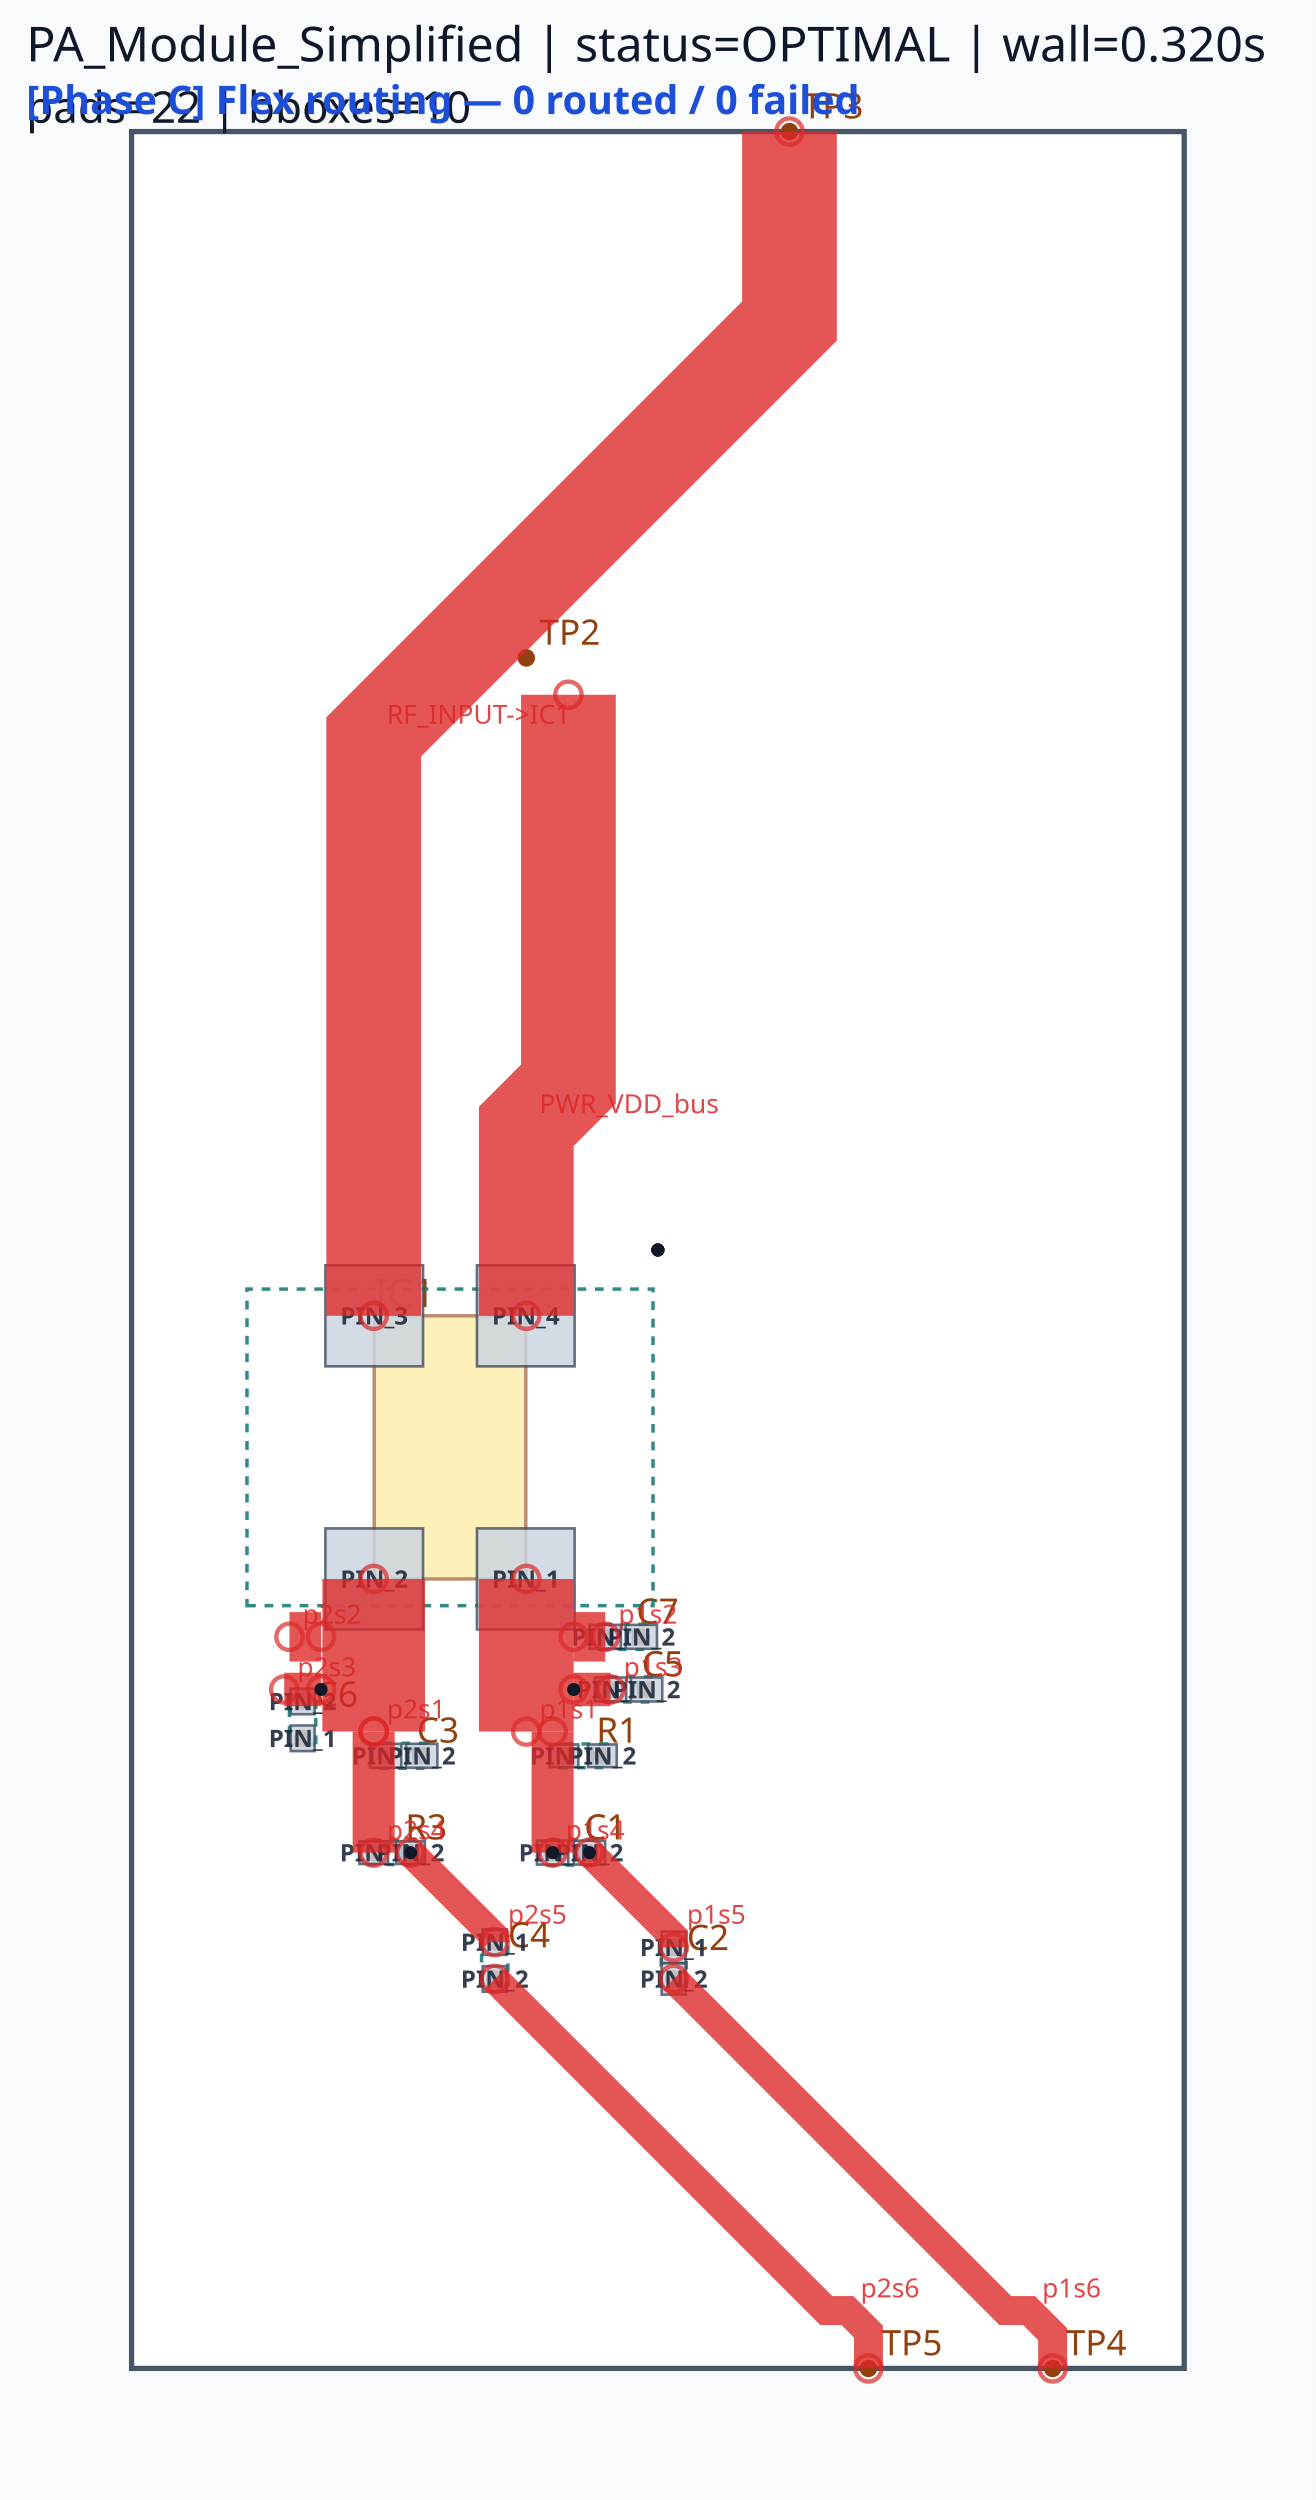
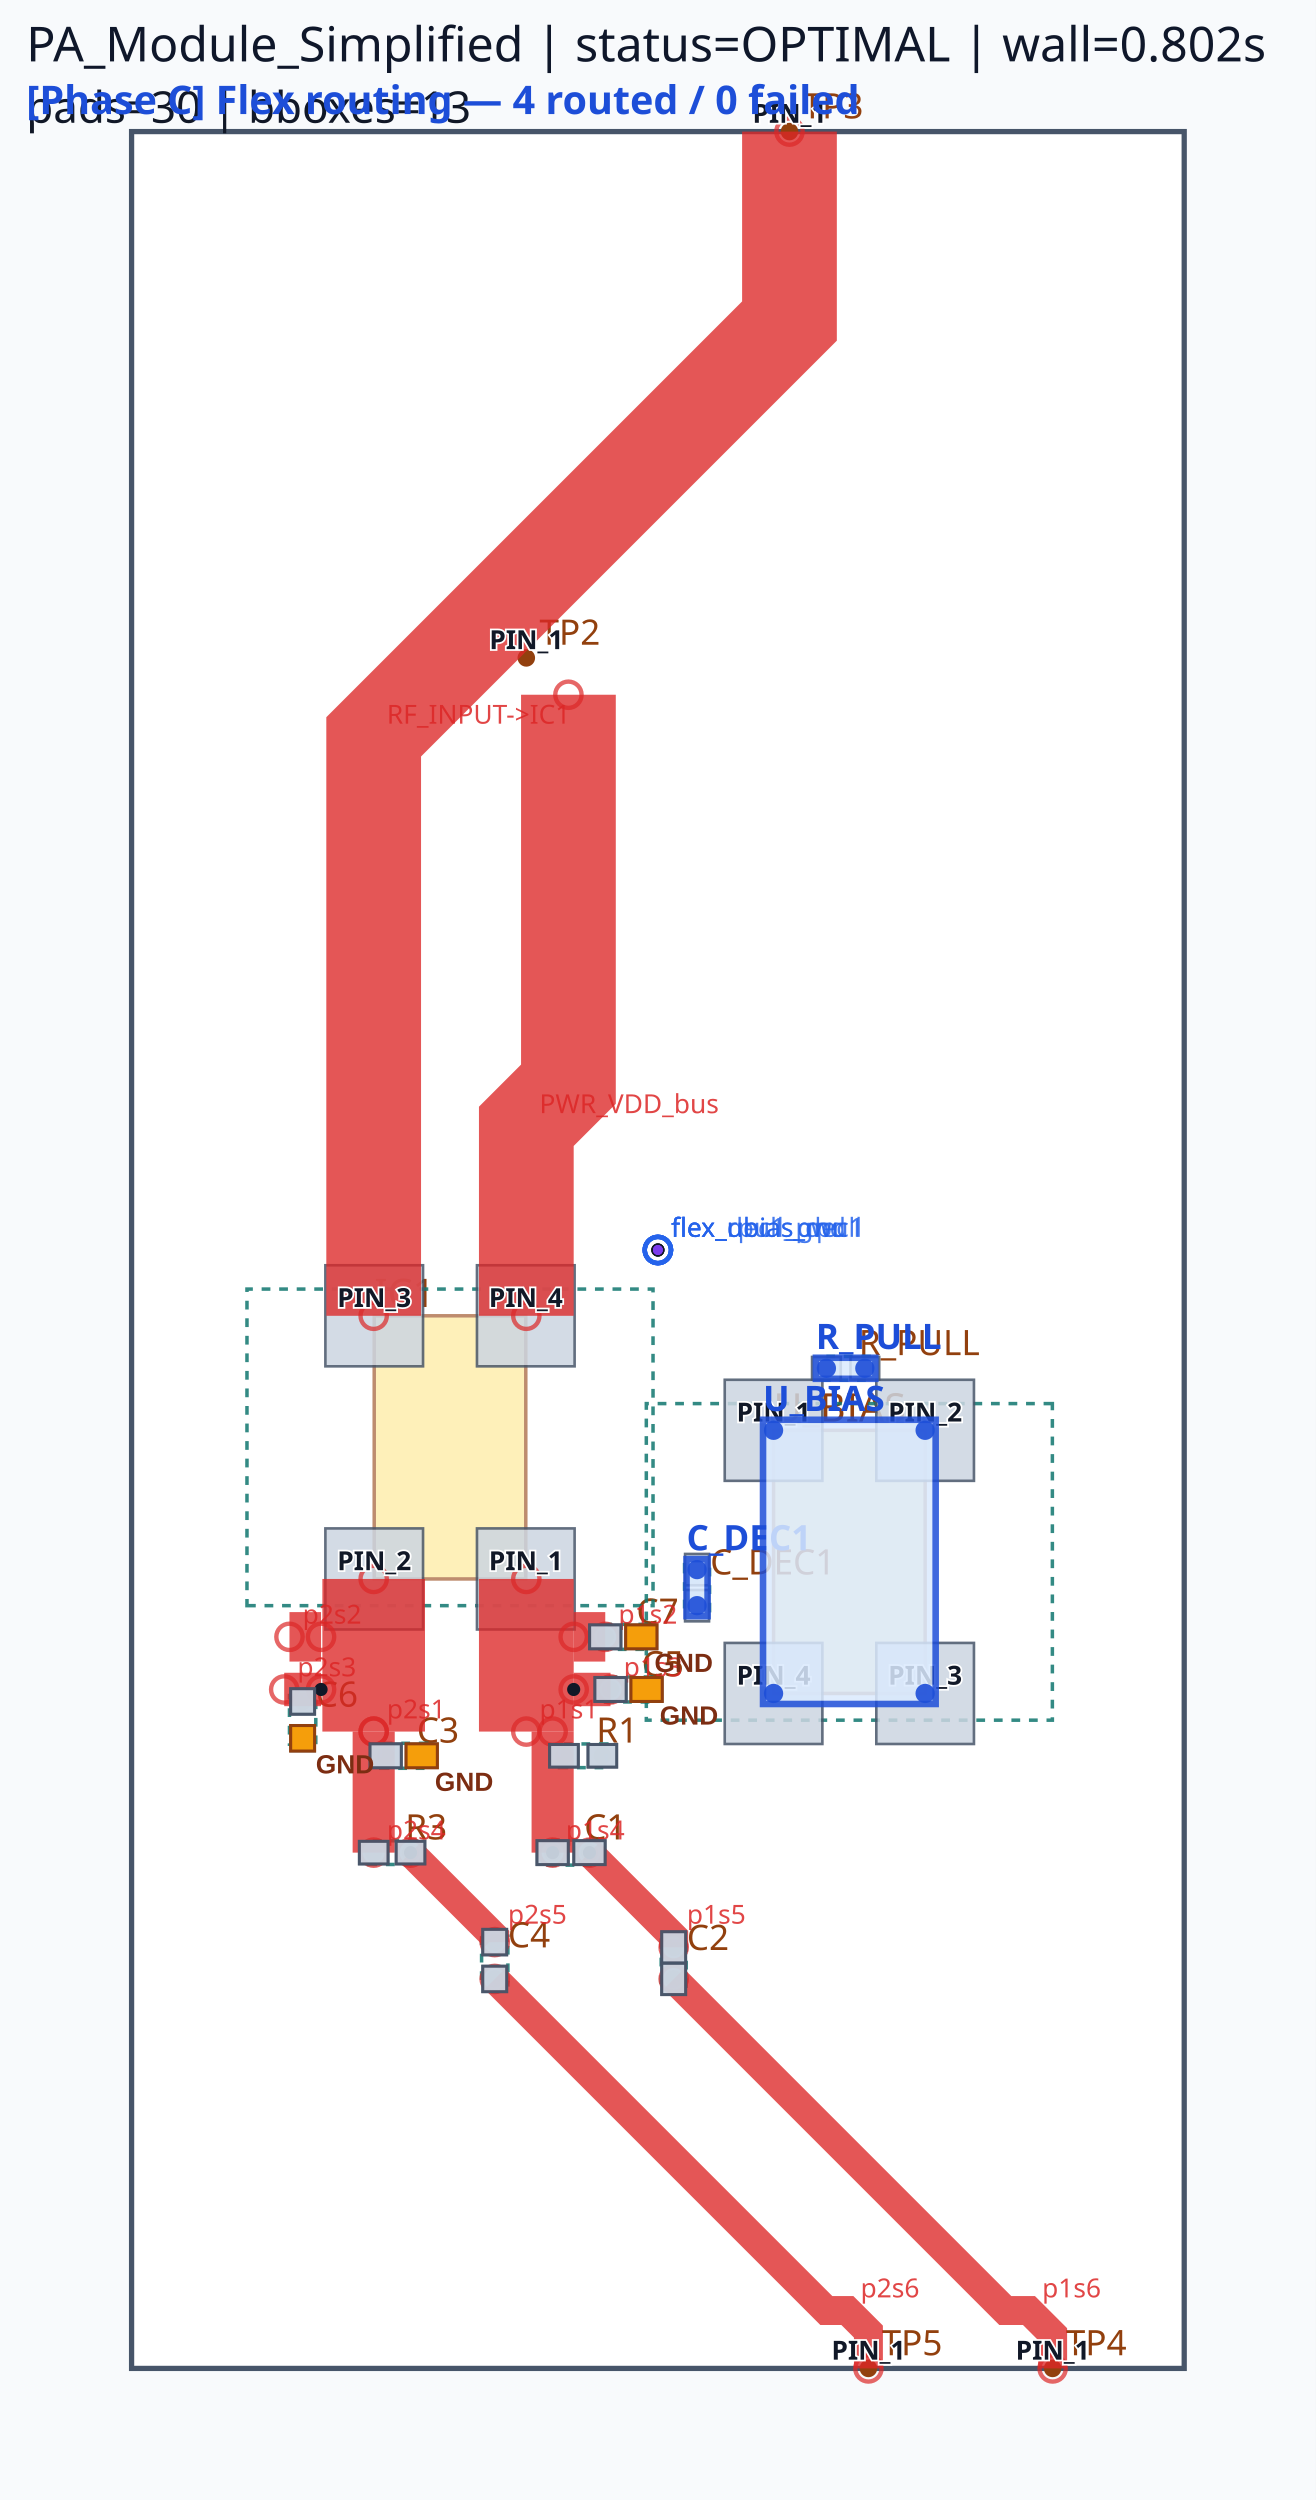
<svg xmlns="http://www.w3.org/2000/svg" viewBox="0 0 300.0 570.0" width="300.0" height="570.0">
  <rect x="0" y="0" width="100%" height="100%" fill="#f8fafc" />
  <rect x="30.00" y="30.00" width="240.00" height="510.00" fill="#ffffff" stroke="#475569" stroke-width="1.2" />
  <rect x="85.32" y="300.00" width="34.56" height="60.00" fill="#fde68a" stroke="#92400e" stroke-width="0.8" opacity="0.6" />
  <text x="85.32" y="298.00" font-family="sans-serif" font-size="9" fill="#92400e">IC1</text>
  <circle cx="120.00" cy="150.00" r="2" fill="#92400e" />
  <text x="123.00" y="147.00" font-family="sans-serif" font-size="8" fill="#92400e">TP2</text>
  <circle cx="180.00" cy="30.00" r="2" fill="#92400e" />
  <text x="183.00" y="27.00" font-family="sans-serif" font-size="8" fill="#92400e">TP3</text>
  <circle cx="240.00" cy="540.00" r="2" fill="#92400e" />
  <text x="243.00" y="537.00" font-family="sans-serif" font-size="8" fill="#92400e">TP4</text>
  <circle cx="198.00" cy="540.00" r="2" fill="#92400e" />
  <text x="201.00" y="537.00" font-family="sans-serif" font-size="8" fill="#92400e">TP5</text>
  <circle cx="126.00" cy="422.40" r="2" fill="#92400e" />
  <circle cx="134.40" cy="422.40" r="2" fill="#92400e" />
  <text x="133.20" y="419.40" font-family="sans-serif" font-size="8" fill="#92400e">C1</text>
  <circle cx="153.60" cy="444.00" r="2" fill="#92400e" />
  <circle cx="153.60" cy="451.20" r="2" fill="#92400e" />
  <text x="156.60" y="444.60" font-family="sans-serif" font-size="8" fill="#92400e">C2</text>
  <circle cx="112.80" cy="442.80" r="2" fill="#92400e" />
  <circle cx="112.80" cy="451.20" r="2" fill="#92400e" />
  <text x="115.80" y="444.00" font-family="sans-serif" font-size="8" fill="#92400e">C4</text>
  <circle cx="128.58" cy="400.32" r="2" fill="#92400e" />
  <circle cx="137.34" cy="400.32" r="2" fill="#92400e" />
  <text x="135.96" y="397.32" font-family="sans-serif" font-size="8" fill="#92400e">R1</text>
  <circle cx="85.20" cy="422.40" r="2" fill="#92400e" />
  <circle cx="93.60" cy="422.40" r="2" fill="#92400e" />
  <text x="92.40" y="419.40" font-family="sans-serif" font-size="8" fill="#92400e">R3</text>
  <circle cx="87.93" cy="400.32" r="2" fill="#92400e" />
  <circle cx="96.15" cy="400.32" r="2" fill="#92400e" />
  <text x="95.04" y="397.32" font-family="sans-serif" font-size="8" fill="#92400e">C3</text>
  <circle cx="139.20" cy="385.20" r="2" fill="#92400e" />
  <circle cx="147.42" cy="385.20" r="2" fill="#92400e" />
  <text x="146.31" y="382.20" font-family="sans-serif" font-size="8" fill="#92400e">C5</text>
  <circle cx="69.00" cy="396.33" r="2" fill="#92400e" />
  <circle cx="69.00" cy="387.93" r="2" fill="#92400e" />
  <text x="72.00" y="389.13" font-family="sans-serif" font-size="8" fill="#92400e">C6</text>
  <circle cx="138.00" cy="373.20" r="2" fill="#92400e" />
  <circle cx="146.22" cy="373.20" r="2" fill="#92400e" />
  <text x="145.11" y="370.20" font-family="sans-serif" font-size="8" fill="#92400e">C7</text>
+   <rect x="176.37" y="326.11" width="34.56" height="60.00" fill="#fde68a" stroke="#92400e" stroke-width="0.8" opacity="0.6" />
+   <text x="176.37" y="324.11" font-family="sans-serif" font-size="9" fill="#92400e">U_BIAS</text>
+   <circle cx="158.93" cy="357.87" r="2" fill="#92400e" />
+   <circle cx="158.93" cy="366.09" r="2" fill="#92400e" />
+   <text x="161.93" y="358.98" font-family="sans-serif" font-size="8" fill="#92400e">C_DEC1</text>
+   <circle cx="188.42" cy="311.97" r="2" fill="#92400e" />
+   <circle cx="197.18" cy="311.97" r="2" fill="#92400e" />
+   <text x="195.80" y="308.97" font-family="sans-serif" font-size="8" fill="#92400e">R_PULL</text>
  <path d="M 56.31,366.09 L 148.89,366.09 L 148.89,293.91 L 56.31,293.91 Z" class="component-bbox" fill="none" stroke="#0f766e" stroke-width="0.8" stroke-dasharray="2 2" opacity="0.85" />
  <path d="M 124.95,425.25 L 135.45,425.25 L 135.45,419.55 L 124.95,419.55 Z" class="component-bbox" fill="none" stroke="#0f766e" stroke-width="0.8" stroke-dasharray="2 2" opacity="0.85" />
  <path d="M 150.75,442.35 L 150.75,452.85 L 156.45,452.85 L 156.45,442.35 Z" class="component-bbox" fill="none" stroke="#0f766e" stroke-width="0.8" stroke-dasharray="2 2" opacity="0.85" />
  <path d="M 109.80,441.45 L 109.80,452.55 L 115.80,452.55 L 115.80,441.45 Z" class="component-bbox" fill="none" stroke="#0f766e" stroke-width="0.8" stroke-dasharray="2 2" opacity="0.85" />
  <path d="M 127.56,403.02 L 138.36,403.02 L 138.36,397.62 L 127.56,397.62 Z" class="component-bbox" fill="none" stroke="#0f766e" stroke-width="0.8" stroke-dasharray="2 2" opacity="0.85" />
  <path d="M 84.00,425.10 L 94.80,425.10 L 94.80,419.70 L 84.00,419.70 Z" class="component-bbox" fill="none" stroke="#0f766e" stroke-width="0.8" stroke-dasharray="2 2" opacity="0.85" />
  <path d="M 86.79,403.17 L 97.29,403.17 L 97.29,397.47 L 86.79,397.47 Z" class="component-bbox" fill="none" stroke="#0f766e" stroke-width="0.8" stroke-dasharray="2 2" opacity="0.85" />
  <path d="M 138.06,388.05 L 148.56,388.05 L 148.56,382.35 L 138.06,382.35 Z" class="component-bbox" fill="none" stroke="#0f766e" stroke-width="0.8" stroke-dasharray="2 2" opacity="0.85" />
  <path d="M 72.00,397.68 L 72.00,386.58 L 66.00,386.58 L 66.00,397.68 Z" class="component-bbox" fill="none" stroke="#0f766e" stroke-width="0.8" stroke-dasharray="2 2" opacity="0.85" />
  <path d="M 136.86,376.05 L 147.36,376.05 L 147.36,370.35 L 136.86,370.35 Z" class="component-bbox" fill="none" stroke="#0f766e" stroke-width="0.8" stroke-dasharray="2 2" opacity="0.85" />
+   <path d="M 239.94,320.02 L 147.36,320.02 L 147.36,392.20 L 239.94,392.20 Z" class="component-bbox" fill="none" stroke="#0f766e" stroke-width="0.8" stroke-dasharray="2 2" opacity="0.85" />
+   <path d="M 156.08,356.73 L 156.08,367.23 L 161.78,367.23 L 161.78,356.73 Z" class="component-bbox" fill="none" stroke="#0f766e" stroke-width="0.8" stroke-dasharray="2 2" opacity="0.85" />
+   <path d="M 187.40,314.67 L 198.20,314.67 L 198.20,309.27 L 187.40,309.27 Z" class="component-bbox" fill="none" stroke="#0f766e" stroke-width="0.8" stroke-dasharray="2 2" opacity="0.85" />
  <polygon points="108.75,348.48 108.75,371.52 131.01,371.52 131.01,348.48" fill="#cbd5e1" stroke="#475569" stroke-width="0.6" opacity="0.85" />
-   <text x="119.88" y="362.00" font-family="sans-serif" font-size="5.5" text-anchor="middle" font-weight="bold" fill="#1e293b" opacity="0.9">PIN_1</text>
  <polygon points="74.19,348.48 74.19,371.52 96.45,371.52 96.45,348.48" fill="#cbd5e1" stroke="#475569" stroke-width="0.6" opacity="0.85" />
-   <text x="85.32" y="362.00" font-family="sans-serif" font-size="5.5" text-anchor="middle" font-weight="bold" fill="#1e293b" opacity="0.9">PIN_2</text>
  <polygon points="96.45,311.52 96.45,288.48 74.19,288.48 74.19,311.52" fill="#cbd5e1" stroke="#475569" stroke-width="0.6" opacity="0.85" />
-   <text x="85.32" y="302.00" font-family="sans-serif" font-size="5.5" text-anchor="middle" font-weight="bold" fill="#1e293b" opacity="0.9">PIN_3</text>
  <polygon points="131.01,311.52 131.01,288.48 108.75,288.48 108.75,311.52" fill="#cbd5e1" stroke="#475569" stroke-width="0.6" opacity="0.85" />
-   <text x="119.88" y="302.00" font-family="sans-serif" font-size="5.5" text-anchor="middle" font-weight="bold" fill="#1e293b" opacity="0.9">PIN_4</text>
  <polygon points="122.43,425.13 129.57,425.13 129.57,419.67 122.43,419.67" fill="#cbd5e1" stroke="#475569" stroke-width="0.6" opacity="0.85" />
-   <text x="126.00" y="424.40" font-family="sans-serif" font-size="5.5" text-anchor="middle" font-weight="bold" fill="#1e293b" opacity="0.9">PIN_1</text>
  <polygon points="130.83,425.13 137.97,425.13 137.97,419.67 130.83,419.67" fill="#cbd5e1" stroke="#475569" stroke-width="0.6" opacity="0.85" />
-   <text x="134.40" y="424.40" font-family="sans-serif" font-size="5.5" text-anchor="middle" font-weight="bold" fill="#1e293b" opacity="0.9">PIN_2</text>
  <polygon points="150.87,440.43 150.87,447.57 156.33,447.57 156.33,440.43" fill="#cbd5e1" stroke="#475569" stroke-width="0.6" opacity="0.85" />
-   <text x="153.60" y="446.00" font-family="sans-serif" font-size="5.5" text-anchor="middle" font-weight="bold" fill="#1e293b" opacity="0.9">PIN_1</text>
  <polygon points="150.87,447.63 150.87,454.77 156.33,454.77 156.33,447.63" fill="#cbd5e1" stroke="#475569" stroke-width="0.6" opacity="0.85" />
-   <text x="153.60" y="453.20" font-family="sans-serif" font-size="5.5" text-anchor="middle" font-weight="bold" fill="#1e293b" opacity="0.9">PIN_2</text>
  <polygon points="115.53,445.71 115.53,439.89 110.07,439.89 110.07,445.71" fill="#cbd5e1" stroke="#475569" stroke-width="0.6" opacity="0.85" />
-   <text x="112.80" y="444.80" font-family="sans-serif" font-size="5.5" text-anchor="middle" font-weight="bold" fill="#1e293b" opacity="0.9">PIN_1</text>
  <polygon points="110.07,448.29 110.07,454.11 115.53,454.11 115.53,448.29" fill="#cbd5e1" stroke="#475569" stroke-width="0.6" opacity="0.85" />
-   <text x="112.80" y="453.20" font-family="sans-serif" font-size="5.5" text-anchor="middle" font-weight="bold" fill="#1e293b" opacity="0.9">PIN_2</text>
  <polygon points="125.31,402.90 131.85,402.90 131.85,397.74 125.31,397.74" fill="#cbd5e1" stroke="#475569" stroke-width="0.6" opacity="0.85" />
-   <text x="128.58" y="402.32" font-family="sans-serif" font-size="5.5" text-anchor="middle" font-weight="bold" fill="#1e293b" opacity="0.9">PIN_1</text>
  <polygon points="134.07,402.90 140.61,402.90 140.61,397.74 134.07,397.74" fill="#cbd5e1" stroke="#475569" stroke-width="0.6" opacity="0.85" />
-   <text x="137.34" y="402.32" font-family="sans-serif" font-size="5.5" text-anchor="middle" font-weight="bold" fill="#1e293b" opacity="0.9">PIN_2</text>
  <polygon points="81.93,424.98 88.47,424.98 88.47,419.82 81.93,419.82" fill="#cbd5e1" stroke="#475569" stroke-width="0.6" opacity="0.85" />
-   <text x="85.20" y="424.40" font-family="sans-serif" font-size="5.5" text-anchor="middle" font-weight="bold" fill="#1e293b" opacity="0.9">PIN_1</text>
  <polygon points="90.33,424.98 96.87,424.98 96.87,419.82 90.33,419.82" fill="#cbd5e1" stroke="#475569" stroke-width="0.6" opacity="0.85" />
-   <text x="93.60" y="424.40" font-family="sans-serif" font-size="5.5" text-anchor="middle" font-weight="bold" fill="#1e293b" opacity="0.9">PIN_2</text>
  <polygon points="84.36,403.05 91.50,403.05 91.50,397.59 84.36,397.59" fill="#cbd5e1" stroke="#475569" stroke-width="0.6" opacity="0.85" />
-   <text x="87.93" y="402.32" font-family="sans-serif" font-size="5.5" text-anchor="middle" font-weight="bold" fill="#1e293b" opacity="0.9">PIN_1</text>
  <polygon points="92.58,403.05 99.72,403.05 99.72,397.59 92.58,397.59" fill="#cbd5e1" stroke="#475569" stroke-width="0.6" opacity="0.85" />
-   <text x="96.15" y="402.32" font-family="sans-serif" font-size="5.5" text-anchor="middle" font-weight="bold" fill="#1e293b" opacity="0.9">PIN_2</text>
  <polygon points="135.63,387.93 142.77,387.93 142.77,382.47 135.63,382.47" fill="#cbd5e1" stroke="#475569" stroke-width="0.6" opacity="0.85" />
-   <text x="139.20" y="387.20" font-family="sans-serif" font-size="5.5" text-anchor="middle" font-weight="bold" fill="#1e293b" opacity="0.9">PIN_1</text>
  <polygon points="143.85,387.93 150.99,387.93 150.99,382.47 143.85,382.47" fill="#cbd5e1" stroke="#475569" stroke-width="0.6" opacity="0.85" />
-   <text x="147.42" y="387.20" font-family="sans-serif" font-size="5.5" text-anchor="middle" font-weight="bold" fill="#1e293b" opacity="0.9">PIN_2</text>
  <polygon points="66.27,393.42 66.27,399.24 71.73,399.24 71.73,393.42" fill="#cbd5e1" stroke="#475569" stroke-width="0.6" opacity="0.85" />
-   <text x="69.00" y="398.33" font-family="sans-serif" font-size="5.5" text-anchor="middle" font-weight="bold" fill="#1e293b" opacity="0.9">PIN_1</text>
  <polygon points="71.73,390.84 71.73,385.02 66.27,385.02 66.27,390.84" fill="#cbd5e1" stroke="#475569" stroke-width="0.6" opacity="0.85" />
-   <text x="69.00" y="389.93" font-family="sans-serif" font-size="5.5" text-anchor="middle" font-weight="bold" fill="#1e293b" opacity="0.9">PIN_2</text>
  <polygon points="134.43,375.93 141.57,375.93 141.57,370.47 134.43,370.47" fill="#cbd5e1" stroke="#475569" stroke-width="0.6" opacity="0.85" />
-   <text x="138.00" y="375.20" font-family="sans-serif" font-size="5.5" text-anchor="middle" font-weight="bold" fill="#1e293b" opacity="0.9">PIN_1</text>
  <polygon points="142.65,375.93 149.79,375.93 149.79,370.47 142.65,370.47" fill="#cbd5e1" stroke="#475569" stroke-width="0.6" opacity="0.85" />
-   <text x="146.22" y="375.20" font-family="sans-serif" font-size="5.5" text-anchor="middle" font-weight="bold" fill="#1e293b" opacity="0.9">PIN_2</text>
+   <polygon points="187.50,337.63 187.50,314.59 165.24,314.59 165.24,337.63" fill="#cbd5e1" stroke="#475569" stroke-width="0.6" opacity="0.85" />
+   <polygon points="222.06,337.63 222.06,314.59 199.80,314.59 199.80,337.63" fill="#cbd5e1" stroke="#475569" stroke-width="0.6" opacity="0.85" />
+   <polygon points="199.80,374.59 199.80,397.63 222.06,397.63 222.06,374.59" fill="#cbd5e1" stroke="#475569" stroke-width="0.6" opacity="0.85" />
+   <polygon points="165.24,374.59 165.24,397.63 187.50,397.63 187.50,374.59" fill="#cbd5e1" stroke="#475569" stroke-width="0.6" opacity="0.85" />
+   <polygon points="156.20,354.30 156.20,361.44 161.66,361.44 161.66,354.30" fill="#cbd5e1" stroke="#475569" stroke-width="0.6" opacity="0.85" />
+   <polygon points="156.20,362.52 156.20,369.66 161.66,369.66 161.66,362.52" fill="#cbd5e1" stroke="#475569" stroke-width="0.6" opacity="0.85" />
+   <polygon points="185.15,314.55 191.69,314.55 191.69,309.39 185.15,309.39" fill="#cbd5e1" stroke="#475569" stroke-width="0.6" opacity="0.85" />
+   <polygon points="193.91,314.55 200.45,314.55 200.45,309.39 193.91,309.39" fill="#cbd5e1" stroke="#475569" stroke-width="0.6" opacity="0.85" />
  <polyline points="85.20,360.00 85.20,394.80" fill="none" stroke="#dc2626" stroke-width="23.40" stroke-linecap="butt" stroke-linejoin="miter" opacity="0.78" />
  <circle cx="85.20" cy="360.00" r="3" fill="none" stroke="#dc2626" stroke-width="1.0" opacity="0.7" />
  <circle cx="85.20" cy="394.80" r="3" fill="none" stroke="#dc2626" stroke-width="1.0" opacity="0.7" />
  <text x="88.20" y="391.80" font-family="sans-serif" font-size="6" fill="#dc2626" opacity="0.85">p2s1</text>
  <polyline points="120.00,360.00 120.00,394.80" fill="none" stroke="#dc2626" stroke-width="21.60" stroke-linecap="butt" stroke-linejoin="miter" opacity="0.78" />
  <circle cx="120.00" cy="360.00" r="3" fill="none" stroke="#dc2626" stroke-width="1.0" opacity="0.7" />
  <circle cx="120.00" cy="394.80" r="3" fill="none" stroke="#dc2626" stroke-width="1.0" opacity="0.7" />
  <text x="123.00" y="391.80" font-family="sans-serif" font-size="6" fill="#dc2626" opacity="0.85">p1s1</text>
  <polyline points="126.00,394.80 126.00,422.40" fill="none" stroke="#dc2626" stroke-width="9.60" stroke-linecap="butt" stroke-linejoin="miter" opacity="0.78" />
  <circle cx="126.00" cy="394.80" r="3" fill="none" stroke="#dc2626" stroke-width="1.0" opacity="0.7" />
  <circle cx="126.00" cy="422.40" r="3" fill="none" stroke="#dc2626" stroke-width="1.0" opacity="0.7" />
  <text x="129.00" y="419.40" font-family="sans-serif" font-size="6" fill="#dc2626" opacity="0.85">p1s4</text>
  <polyline points="85.20,394.80 85.20,422.40" fill="none" stroke="#dc2626" stroke-width="9.60" stroke-linecap="butt" stroke-linejoin="miter" opacity="0.78" />
  <circle cx="85.20" cy="394.80" r="3" fill="none" stroke="#dc2626" stroke-width="1.0" opacity="0.7" />
  <circle cx="85.20" cy="422.40" r="3" fill="none" stroke="#dc2626" stroke-width="1.0" opacity="0.7" />
  <text x="88.20" y="419.40" font-family="sans-serif" font-size="6" fill="#dc2626" opacity="0.85">p2s4</text>
  <polyline points="130.80,373.20 138.00,373.20" fill="none" stroke="#dc2626" stroke-width="11.28" stroke-linecap="butt" stroke-linejoin="miter" opacity="0.78" />
  <circle cx="130.80" cy="373.20" r="3" fill="none" stroke="#dc2626" stroke-width="1.0" opacity="0.7" />
  <circle cx="138.00" cy="373.20" r="3" fill="none" stroke="#dc2626" stroke-width="1.0" opacity="0.7" />
  <text x="141.00" y="370.20" font-family="sans-serif" font-size="6" fill="#dc2626" opacity="0.85">p1s2</text>
  <polyline points="73.20,373.20 66.00,373.20" fill="none" stroke="#dc2626" stroke-width="11.28" stroke-linecap="butt" stroke-linejoin="miter" opacity="0.78" />
  <circle cx="73.20" cy="373.20" r="3" fill="none" stroke="#dc2626" stroke-width="1.0" opacity="0.7" />
  <circle cx="66.00" cy="373.20" r="3" fill="none" stroke="#dc2626" stroke-width="1.0" opacity="0.7" />
  <text x="69.00" y="370.20" font-family="sans-serif" font-size="6" fill="#dc2626" opacity="0.85">p2s2</text>
  <polyline points="134.40,422.40 153.60,441.60 153.60,444.00" fill="none" stroke="#dc2626" stroke-width="6.60" stroke-linecap="butt" stroke-linejoin="miter" opacity="0.78" />
  <circle cx="134.40" cy="422.40" r="3" fill="none" stroke="#dc2626" stroke-width="1.0" opacity="0.7" />
  <circle cx="153.60" cy="444.00" r="3" fill="none" stroke="#dc2626" stroke-width="1.0" opacity="0.7" />
  <text x="156.60" y="438.60" font-family="sans-serif" font-size="6" fill="#dc2626" opacity="0.85">p1s5</text>
  <polyline points="93.60,422.40 112.80,441.60 112.80,442.80" fill="none" stroke="#dc2626" stroke-width="6.60" stroke-linecap="butt" stroke-linejoin="miter" opacity="0.78" />
  <circle cx="93.60" cy="422.40" r="3" fill="none" stroke="#dc2626" stroke-width="1.0" opacity="0.7" />
  <circle cx="112.80" cy="442.80" r="3" fill="none" stroke="#dc2626" stroke-width="1.0" opacity="0.7" />
  <text x="115.80" y="438.60" font-family="sans-serif" font-size="6" fill="#dc2626" opacity="0.85">p2s5</text>
  <polyline points="130.80,385.20 139.20,385.20" fill="none" stroke="#dc2626" stroke-width="7.62" stroke-linecap="butt" stroke-linejoin="miter" opacity="0.78" />
  <circle cx="130.80" cy="385.20" r="3" fill="none" stroke="#dc2626" stroke-width="1.0" opacity="0.7" />
  <circle cx="139.20" cy="385.20" r="3" fill="none" stroke="#dc2626" stroke-width="1.0" opacity="0.7" />
  <text x="142.20" y="382.20" font-family="sans-serif" font-size="6" fill="#dc2626" opacity="0.85">p1s3</text>
  <polyline points="73.20,385.20 64.80,385.20" fill="none" stroke="#dc2626" stroke-width="7.62" stroke-linecap="butt" stroke-linejoin="miter" opacity="0.78" />
  <circle cx="73.20" cy="385.20" r="3" fill="none" stroke="#dc2626" stroke-width="1.0" opacity="0.7" />
  <circle cx="64.80" cy="385.20" r="3" fill="none" stroke="#dc2626" stroke-width="1.0" opacity="0.7" />
  <text x="67.80" y="382.20" font-family="sans-serif" font-size="6" fill="#dc2626" opacity="0.85">p2s3</text>
  <polyline points="180.00,30.00 180.00,73.20 85.20,168.00 85.20,300.00" fill="none" stroke="#dc2626" stroke-width="21.60" stroke-linecap="butt" stroke-linejoin="miter" opacity="0.78" />
  <circle cx="180.00" cy="30.00" r="3" fill="none" stroke="#dc2626" stroke-width="1.0" opacity="0.7" />
  <circle cx="85.20" cy="300.00" r="3" fill="none" stroke="#dc2626" stroke-width="1.0" opacity="0.7" />
  <text x="88.20" y="165.00" font-family="sans-serif" font-size="6" fill="#dc2626" opacity="0.85">RF_INPUT-&gt;IC1</text>
  <polyline points="129.60,158.40 129.60,247.20 120.00,256.80 120.00,300.00" fill="none" stroke="#dc2626" stroke-width="21.60" stroke-linecap="butt" stroke-linejoin="miter" opacity="0.78" />
  <circle cx="129.60" cy="158.40" r="3" fill="none" stroke="#dc2626" stroke-width="1.0" opacity="0.7" />
  <circle cx="120.00" cy="300.00" r="3" fill="none" stroke="#dc2626" stroke-width="1.0" opacity="0.7" />
  <text x="123.00" y="253.80" font-family="sans-serif" font-size="6" fill="#dc2626" opacity="0.85">PWR_VDD_bus</text>
  <polyline points="153.60,451.20 229.20,526.80 234.60,526.80 240.00,532.20 240.00,540.00" fill="none" stroke="#dc2626" stroke-width="6.60" stroke-linecap="butt" stroke-linejoin="miter" opacity="0.78" />
  <circle cx="153.60" cy="451.20" r="3" fill="none" stroke="#dc2626" stroke-width="1.0" opacity="0.7" />
  <circle cx="240.00" cy="540.00" r="3" fill="none" stroke="#dc2626" stroke-width="1.0" opacity="0.7" />
  <text x="237.60" y="523.80" font-family="sans-serif" font-size="6" fill="#dc2626" opacity="0.85">p1s6</text>
  <polyline points="112.80,451.20 188.40,526.80 193.20,526.80 198.00,531.60 198.00,540.00" fill="none" stroke="#dc2626" stroke-width="6.60" stroke-linecap="butt" stroke-linejoin="miter" opacity="0.78" />
  <circle cx="112.80" cy="451.20" r="3" fill="none" stroke="#dc2626" stroke-width="1.0" opacity="0.7" />
  <circle cx="198.00" cy="540.00" r="3" fill="none" stroke="#dc2626" stroke-width="1.0" opacity="0.7" />
  <text x="196.20" y="523.80" font-family="sans-serif" font-size="6" fill="#dc2626" opacity="0.85">p2s6</text>
+   <polyline points="150.00,285.00 150.00,285.00" fill="none" stroke="#2563eb" stroke-width="1.52" stroke-linecap="butt" stroke-linejoin="miter" opacity="0.78" />
+   <circle cx="150.00" cy="285.00" r="3" fill="none" stroke="#2563eb" stroke-width="1.0" opacity="0.7" />
+   <circle cx="150.00" cy="285.00" r="3" fill="none" stroke="#2563eb" stroke-width="1.0" opacity="0.7" />
+   <text x="153.00" y="282.00" font-family="sans-serif" font-size="6" fill="#2563eb" opacity="0.85">flex_ubias_dec1</text>
+   <polyline points="150.00,285.00 150.00,285.00" fill="none" stroke="#2563eb" stroke-width="1.52" stroke-linecap="butt" stroke-linejoin="miter" opacity="0.78" />
+   <circle cx="150.00" cy="285.00" r="3" fill="none" stroke="#2563eb" stroke-width="1.0" opacity="0.7" />
+   <circle cx="150.00" cy="285.00" r="3" fill="none" stroke="#2563eb" stroke-width="1.0" opacity="0.7" />
+   <text x="153.00" y="282.00" font-family="sans-serif" font-size="6" fill="#2563eb" opacity="0.85">flex_dec1_gnd</text>
+   <polyline points="150.00,285.00 150.00,285.00" fill="none" stroke="#2563eb" stroke-width="1.52" stroke-linecap="butt" stroke-linejoin="miter" opacity="0.78" />
+   <circle cx="150.00" cy="285.00" r="3" fill="none" stroke="#2563eb" stroke-width="1.0" opacity="0.7" />
+   <circle cx="150.00" cy="285.00" r="3" fill="none" stroke="#2563eb" stroke-width="1.0" opacity="0.7" />
+   <text x="153.00" y="282.00" font-family="sans-serif" font-size="6" fill="#2563eb" opacity="0.85">flex_ubias_rpull</text>
+   <polyline points="150.00,285.00 150.00,285.00" fill="none" stroke="#2563eb" stroke-width="1.52" stroke-linecap="butt" stroke-linejoin="miter" opacity="0.78" />
+   <circle cx="150.00" cy="285.00" r="3" fill="none" stroke="#2563eb" stroke-width="1.0" opacity="0.7" />
+   <circle cx="150.00" cy="285.00" r="3" fill="none" stroke="#2563eb" stroke-width="1.0" opacity="0.7" />
+   <text x="153.00" y="282.00" font-family="sans-serif" font-size="6" fill="#2563eb" opacity="0.85">flex_rpull_pwr</text>
  <circle cx="130.80" cy="385.20" r="1.5" fill="#111827" />
  <circle cx="150.00" cy="285.00" r="1.5" fill="#111827" />
  <circle cx="126.00" cy="422.40" r="1.5" fill="#111827" />
  <circle cx="134.40" cy="422.40" r="1.5" fill="#111827" />
  <circle cx="73.20" cy="385.20" r="1.5" fill="#111827" />
  <circle cx="150.00" cy="285.00" r="1.5" fill="#111827" />
  <circle cx="150.00" cy="285.00" r="1.5" fill="#111827" />
  <circle cx="93.60" cy="422.40" r="1.5" fill="#111827" />
-   <text x="6" y="14" font-family="sans-serif" font-size="11" fill="#0f172a">PA_Module_Simplified | status=OPTIMAL | wall=0.320s</text>
-   <text x="6" y="28" font-family="sans-serif" font-size="10" fill="#111827">pads=22 | bboxes=10</text>
-   <text x="6" y="26" font-family="sans-serif" font-size="9" font-weight="bold" fill="#1d4ed8">[Phase C] Flex routing — 0 routed / 0 failed</text>
+   <text x="6" y="14" font-family="sans-serif" font-size="11" fill="#0f172a">PA_Module_Simplified | status=OPTIMAL | wall=0.802s</text>
+   <text x="6" y="28" font-family="sans-serif" font-size="10" fill="#111827">pads=30 | bboxes=13</text>
+   <text x="119.88" y="358.00" font-family="sans-serif" font-size="6" text-anchor="middle" font-weight="bold" fill="#111827" stroke="#ffffff" stroke-width="0.8" paint-order="stroke">PIN_1</text>
+   <text x="85.32" y="358.00" font-family="sans-serif" font-size="6" text-anchor="middle" font-weight="bold" fill="#111827" stroke="#ffffff" stroke-width="0.8" paint-order="stroke">PIN_2</text>
+   <text x="85.32" y="298.00" font-family="sans-serif" font-size="6" text-anchor="middle" font-weight="bold" fill="#111827" stroke="#ffffff" stroke-width="0.8" paint-order="stroke">PIN_3</text>
+   <text x="119.88" y="298.00" font-family="sans-serif" font-size="6" text-anchor="middle" font-weight="bold" fill="#111827" stroke="#ffffff" stroke-width="0.8" paint-order="stroke">PIN_4</text>
+   <text x="120.00" y="148.00" font-family="sans-serif" font-size="6" text-anchor="middle" font-weight="bold" fill="#111827" stroke="#ffffff" stroke-width="0.8" paint-order="stroke">PIN_1</text>
+   <text x="180.00" y="28.00" font-family="sans-serif" font-size="6" text-anchor="middle" font-weight="bold" fill="#111827" stroke="#ffffff" stroke-width="0.8" paint-order="stroke">PIN_1</text>
+   <text x="240.00" y="538.00" font-family="sans-serif" font-size="6" text-anchor="middle" font-weight="bold" fill="#111827" stroke="#ffffff" stroke-width="0.8" paint-order="stroke">PIN_1</text>
+   <text x="198.00" y="538.00" font-family="sans-serif" font-size="6" text-anchor="middle" font-weight="bold" fill="#111827" stroke="#ffffff" stroke-width="0.8" paint-order="stroke">PIN_1</text>
+   <text x="176.37" y="324.11" font-family="sans-serif" font-size="6" text-anchor="middle" font-weight="bold" fill="#111827" stroke="#ffffff" stroke-width="0.8" paint-order="stroke">PIN_1</text>
+   <text x="210.93" y="324.11" font-family="sans-serif" font-size="6" text-anchor="middle" font-weight="bold" fill="#111827" stroke="#ffffff" stroke-width="0.8" paint-order="stroke">PIN_2</text>
+   <text x="210.93" y="384.11" font-family="sans-serif" font-size="6" text-anchor="middle" font-weight="bold" fill="#111827" stroke="#ffffff" stroke-width="0.8" paint-order="stroke">PIN_3</text>
+   <text x="176.37" y="384.11" font-family="sans-serif" font-size="6" text-anchor="middle" font-weight="bold" fill="#111827" stroke="#ffffff" stroke-width="0.8" paint-order="stroke">PIN_4</text>
+   <style>.prea-rlc-bbox{fill:#ecfdf5;stroke:#0f766e;stroke-width:0.8;stroke-dasharray:2 2;opacity:0.85;}.prea-rlc-pad{fill:#cbd5e1;stroke:#475569;stroke-width:0.7;opacity:0.95;}.prea-gnd-pin{fill:#f59e0b;stroke:#92400e;stroke-width:0.7;}.phb-name-label{fill:#0f172a;font-family:Arial,sans-serif;font-size:7px;font-weight:bold;}.phb-net-label{fill:#7c2d12;font-family:Arial,sans-serif;font-size:6px;font-weight:bold;}.phb-pin-label{fill:#111827;font-family:Arial,sans-serif;font-size:5px;font-weight:bold;stroke:#ffffff;stroke-width:0.6;paint-order:stroke;}</style>
+   <g class="phaseB-rlc">
+     <polygon class="prea-rlc-pad" points="122.43,425.13 129.57,425.13 129.57,419.67 122.43,419.67" />
+     <polygon class="prea-rlc-pad" points="130.83,425.13 137.97,425.13 137.97,419.67 130.83,419.67" />
+     <polygon class="prea-rlc-pad" points="150.87,440.43 150.87,447.57 156.33,447.57 156.33,440.43" />
+     <polygon class="prea-rlc-pad" points="150.87,447.63 150.87,454.77 156.33,454.77 156.33,447.63" />
+     <polygon class="prea-rlc-pad" points="84.36,403.05 91.50,403.05 91.50,397.59 84.36,397.59" />
+     <polygon class="prea-gnd-pin" points="92.58,403.05 99.72,403.05 99.72,397.59 92.58,397.59" />
+     <text class="phb-net-label" x="99.15" y="408.32">GND</text>
+     <polygon class="prea-rlc-pad" points="115.53,445.71 115.53,439.89 110.07,439.89 110.07,445.71" />
+     <polygon class="prea-rlc-pad" points="110.07,448.29 110.07,454.11 115.53,454.11 115.53,448.29" />
+     <polygon class="prea-rlc-pad" points="135.63,387.93 142.77,387.93 142.77,382.47 135.63,382.47" />
+     <polygon class="prea-gnd-pin" points="143.85,387.93 150.99,387.93 150.99,382.47 143.85,382.47" />
+     <text class="phb-net-label" x="150.42" y="393.20">GND</text>
+     <polygon class="prea-gnd-pin" points="66.27,393.42 66.27,399.24 71.73,399.24 71.73,393.42" />
+     <text class="phb-net-label" x="72.00" y="404.33">GND</text>
+     <polygon class="prea-rlc-pad" points="71.73,390.84 71.73,385.02 66.27,385.02 66.27,390.84" />
+     <polygon class="prea-rlc-pad" points="134.43,375.93 141.57,375.93 141.57,370.47 134.43,370.47" />
+     <polygon class="prea-gnd-pin" points="142.65,375.93 149.79,375.93 149.79,370.47 142.65,370.47" />
+     <text class="phb-net-label" x="149.22" y="381.20">GND</text>
+     <polygon class="prea-rlc-pad" points="125.31,402.90 131.85,402.90 131.85,397.74 125.31,397.74" />
+     <polygon class="prea-rlc-pad" points="134.07,402.90 140.61,402.90 140.61,397.74 134.07,397.74" />
+     <polygon class="prea-rlc-pad" points="81.93,424.98 88.47,424.98 88.47,419.82 81.93,419.82" />
+     <polygon class="prea-rlc-pad" points="90.33,424.98 96.87,424.98 96.87,419.82 90.33,419.82" />
+   </g>
+   <g class="phaseC">
+     <rect x="156.53" y="355.47" width="4.80" height="13.02" fill="#dbeafe" stroke="#1d4ed8" stroke-width="1.5" opacity="0.85" />
+     <text x="156.53" y="353.47" font-family="sans-serif" font-size="8" fill="#1d4ed8" font-weight="bold">C_DEC1</text>
+     <circle cx="158.93" cy="357.87" r="2.2" fill="#1d4ed8" opacity="0.9" />
+     <circle cx="158.93" cy="366.09" r="2.2" fill="#1d4ed8" opacity="0.9" />
+     <rect x="173.97" y="323.71" width="39.36" height="64.80" fill="#dbeafe" stroke="#1d4ed8" stroke-width="1.5" opacity="0.85" />
+     <text x="173.97" y="321.71" font-family="sans-serif" font-size="8" fill="#1d4ed8" font-weight="bold">U_BIAS</text>
+     <circle cx="176.37" cy="326.11" r="2.2" fill="#1d4ed8" opacity="0.9" />
+     <circle cx="210.93" cy="326.11" r="2.2" fill="#1d4ed8" opacity="0.9" />
+     <circle cx="210.93" cy="386.11" r="2.2" fill="#1d4ed8" opacity="0.9" />
+     <circle cx="176.37" cy="386.11" r="2.2" fill="#1d4ed8" opacity="0.9" />
+     <rect x="186.02" y="309.57" width="13.56" height="4.80" fill="#dbeafe" stroke="#1d4ed8" stroke-width="1.5" opacity="0.85" />
+     <text x="186.02" y="307.57" font-family="sans-serif" font-size="8" fill="#1d4ed8" font-weight="bold">R_PULL</text>
+     <circle cx="188.42" cy="311.97" r="2.2" fill="#1d4ed8" opacity="0.9" />
+     <circle cx="197.18" cy="311.97" r="2.2" fill="#1d4ed8" opacity="0.9" />
+     <polyline points="150.00,285.00 150.00,285.00" fill="none" stroke="#7c3aed" stroke-width="2.2" stroke-linecap="round" stroke-linejoin="round" opacity="0.95" />
+     <polyline points="150.00,285.00 150.00,285.00" fill="none" stroke="#7c3aed" stroke-width="2.2" stroke-linecap="round" stroke-linejoin="round" opacity="0.95" />
+     <polyline points="150.00,285.00 150.00,285.00" fill="none" stroke="#7c3aed" stroke-width="2.2" stroke-linecap="round" stroke-linejoin="round" opacity="0.95" />
+     <polyline points="150.00,285.00 150.00,285.00" fill="none" stroke="#7c3aed" stroke-width="2.2" stroke-linecap="round" stroke-linejoin="round" opacity="0.95" />
+   </g>
+   <text x="6" y="26" font-family="sans-serif" font-size="9" font-weight="bold" fill="#1d4ed8">[Phase C] Flex routing — 4 routed / 0 failed</text>
</svg>
